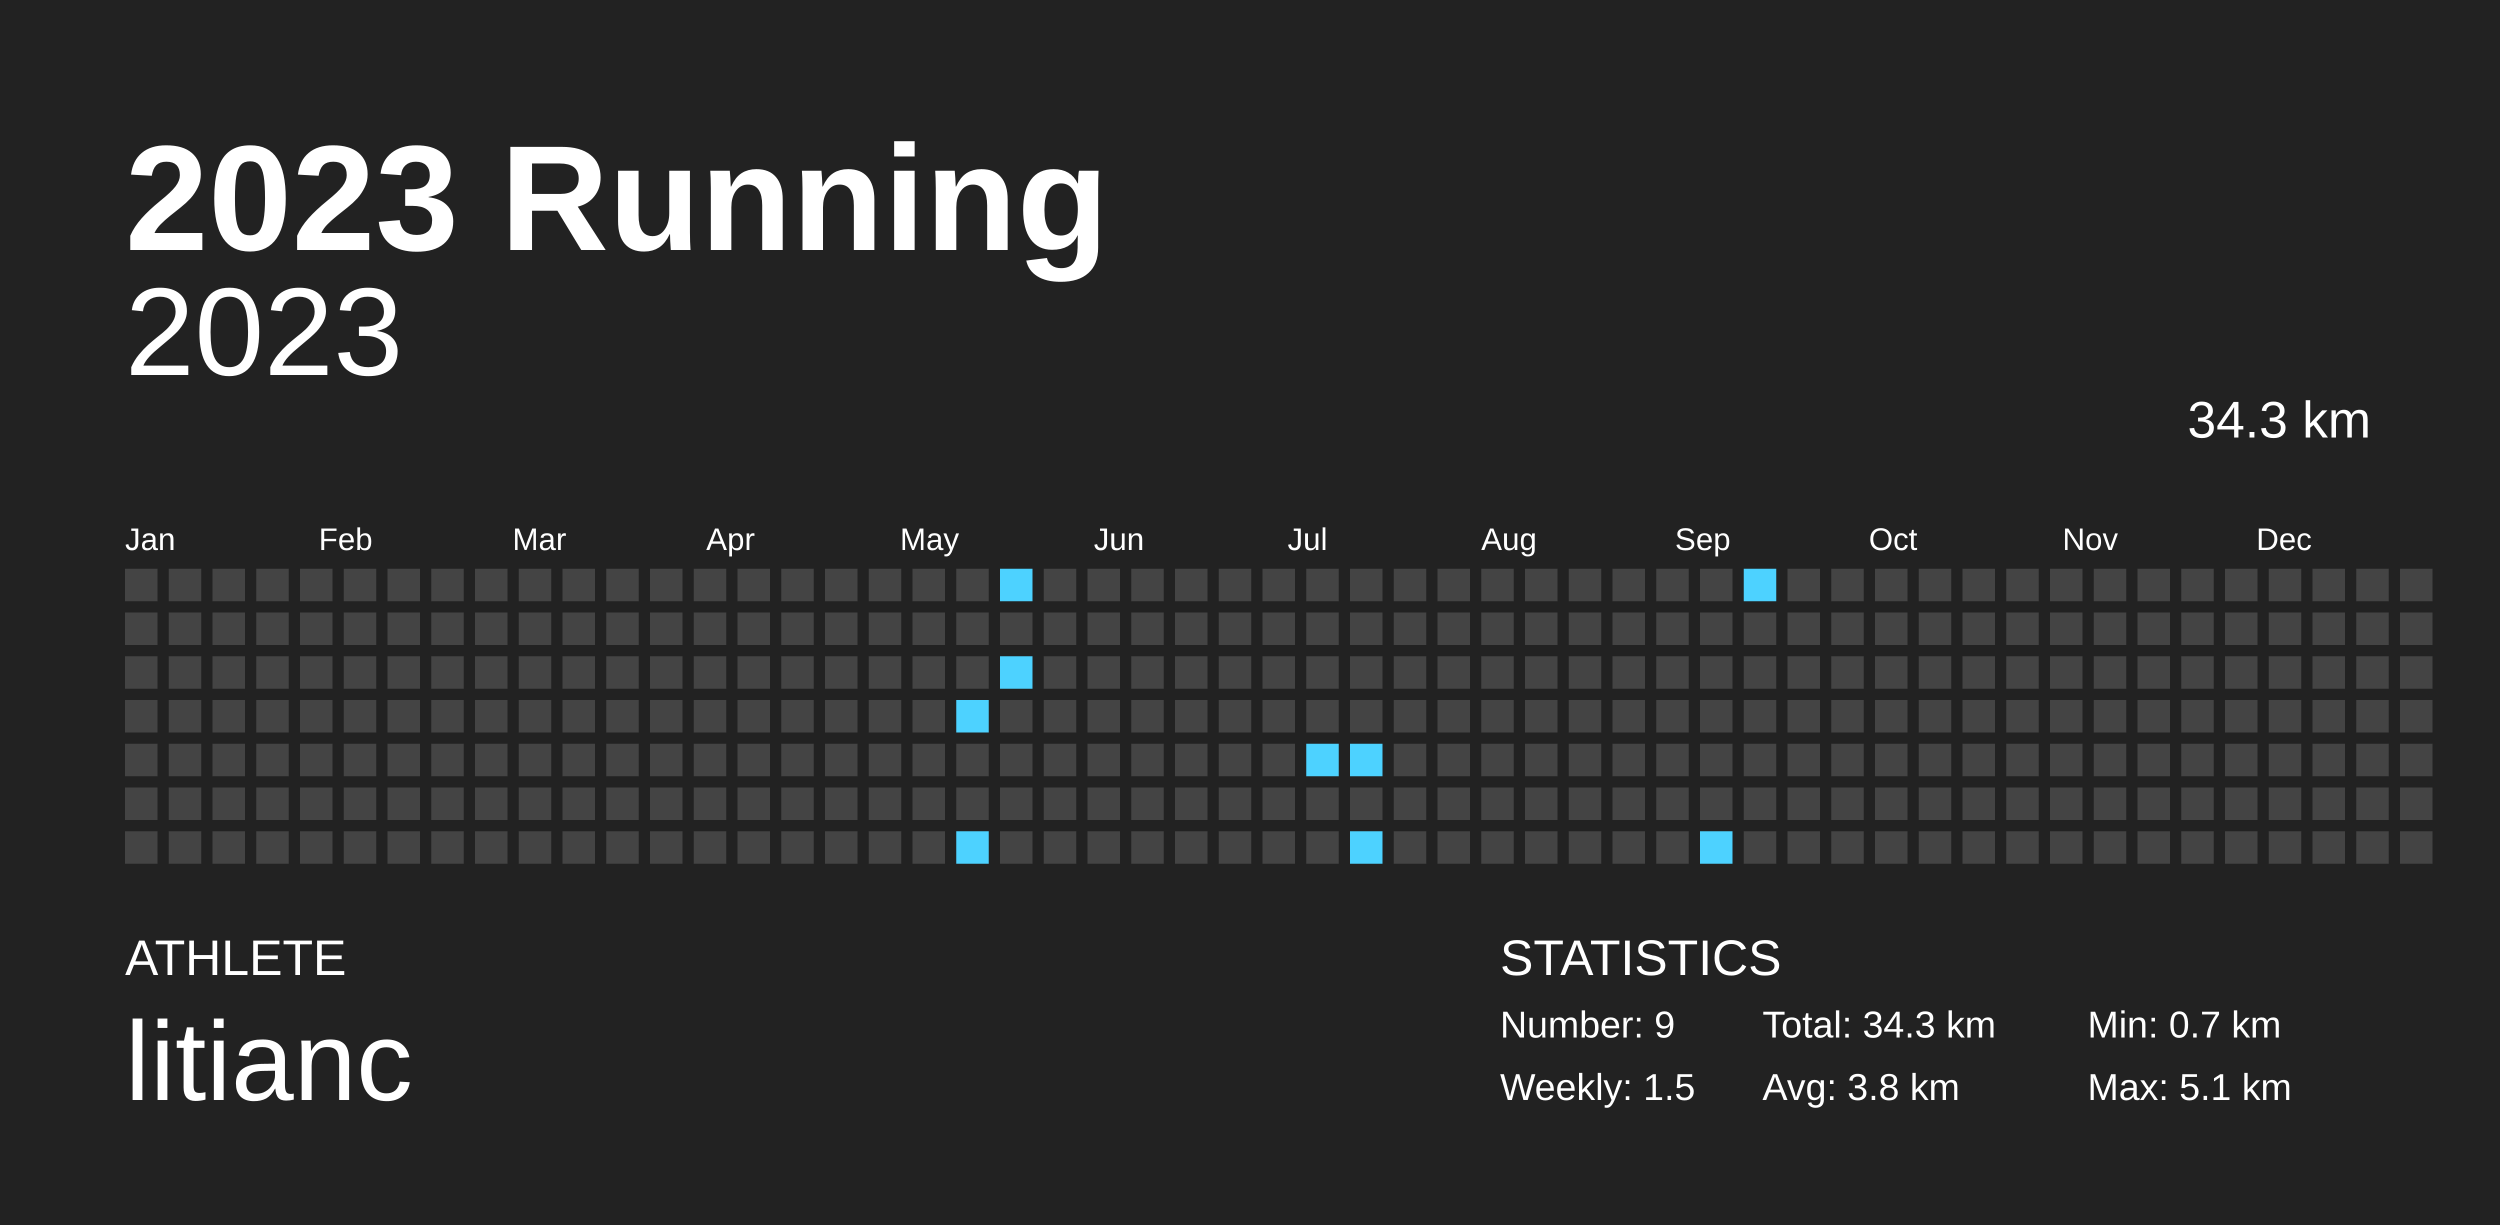
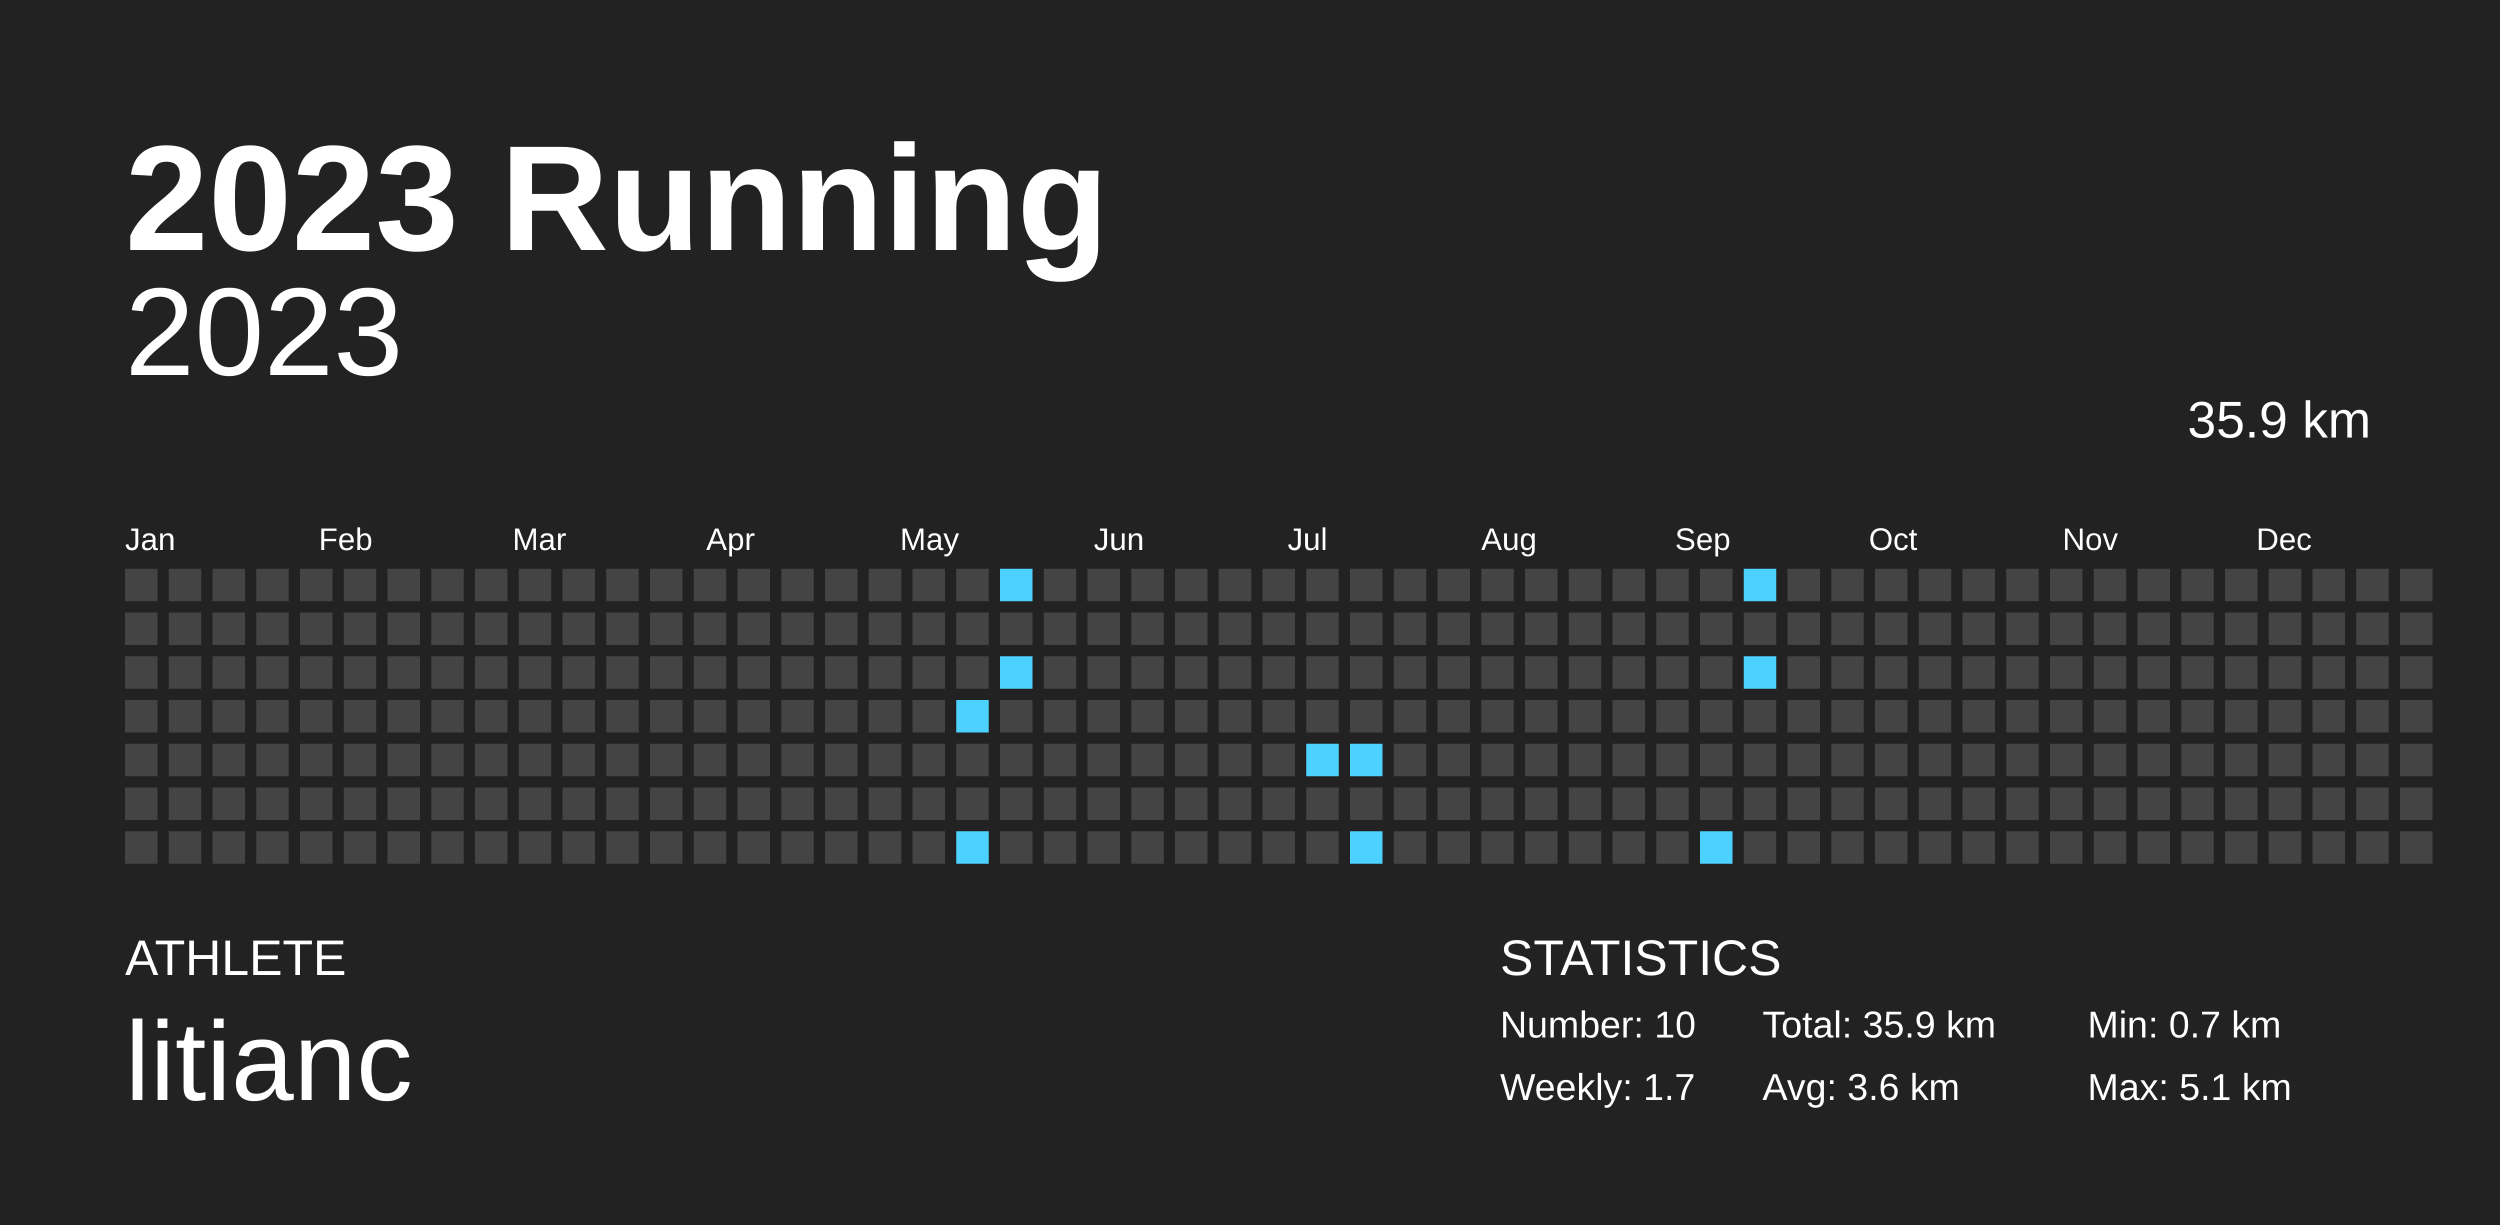
<svg xmlns="http://www.w3.org/2000/svg" baseProfile="full" height="98mm" version="1.1" viewBox="0,0,200,98" width="200mm">
  <defs />
  <rect fill="#222222" height="98" width="200" x="0" y="0" />
  <text fill="#FFFFFF" style="font-size:12px; font-family:Arial; font-weight:bold;" x="10" y="20">2023 Running</text>
  <text fill="#FFFFFF" style="font-size:4px; font-family:Arial" x="10" y="78">ATHLETE</text>
  <text fill="#FFFFFF" style="font-size:9px; font-family:Arial" x="10" y="88">litianc</text>
  <text fill="#FFFFFF" style="font-size:4px; font-family:Arial" x="120" y="78">STATISTICS</text>
-   <text fill="#FFFFFF" style="font-size:3px; font-family:Arial" x="120" y="83">Number: 9</text>
-   <text fill="#FFFFFF" style="font-size:3px; font-family:Arial" x="120" y="88">Weekly: 1.5</text>
-   <text fill="#FFFFFF" style="font-size:3px; font-family:Arial" x="141" y="83">Total: 34.3 km</text>
-   <text fill="#FFFFFF" style="font-size:3px; font-family:Arial" x="141" y="88">Avg: 3.8 km</text>
+   <text fill="#FFFFFF" style="font-size:3px; font-family:Arial" x="120" y="83">Number: 10</text>
+   <text fill="#FFFFFF" style="font-size:3px; font-family:Arial" x="120" y="88">Weekly: 1.7</text>
+   <text fill="#FFFFFF" style="font-size:3px; font-family:Arial" x="141" y="83">Total: 35.9 km</text>
+   <text fill="#FFFFFF" style="font-size:3px; font-family:Arial" x="141" y="88">Avg: 3.6 km</text>
  <text fill="#FFFFFF" style="font-size:3px; font-family:Arial" x="167" y="83">Min: 0.7 km</text>
  <text fill="#FFFFFF" style="font-size:3px; font-family:Arial" x="167" y="88">Max: 5.1 km</text>
  <text alignment-baseline="hanging" fill="#FFFFFF" style="font-size:10.0px; font-family:Arial;" x="10" y="30">2023</text>
-   <text alignment-baseline="hanging" fill="#FFFFFF" style="font-size:4.125px; font-family:Arial;" x="175" y="35">34.3 km</text>
+   <text alignment-baseline="hanging" fill="#FFFFFF" style="font-size:4.125px; font-family:Arial;" x="175" y="35">35.9 km</text>
  <text fill="#FFFFFF" style="font-size:2.5px; font-family:Arial" x="10.0" y="44">Jan</text>
  <text fill="#FFFFFF" style="font-size:2.5px; font-family:Arial" x="25.5" y="44">Feb</text>
  <text fill="#FFFFFF" style="font-size:2.5px; font-family:Arial" x="41.0" y="44">Mar</text>
  <text fill="#FFFFFF" style="font-size:2.5px; font-family:Arial" x="56.5" y="44">Apr</text>
  <text fill="#FFFFFF" style="font-size:2.5px; font-family:Arial" x="72.0" y="44">May</text>
  <text fill="#FFFFFF" style="font-size:2.5px; font-family:Arial" x="87.5" y="44">Jun</text>
  <text fill="#FFFFFF" style="font-size:2.5px; font-family:Arial" x="103.0" y="44">Jul</text>
  <text fill="#FFFFFF" style="font-size:2.5px; font-family:Arial" x="118.5" y="44">Aug</text>
  <text fill="#FFFFFF" style="font-size:2.5px; font-family:Arial" x="134.0" y="44">Sep</text>
  <text fill="#FFFFFF" style="font-size:2.5px; font-family:Arial" x="149.5" y="44">Oct</text>
  <text fill="#FFFFFF" style="font-size:2.5px; font-family:Arial" x="165.0" y="44">Nov</text>
  <text fill="#FFFFFF" style="font-size:2.5px; font-family:Arial" x="180.5" y="44">Dec</text>
  <rect fill="#444444" height="2.6" width="2.6" x="10.0" y="45.5" />
  <rect fill="#444444" height="2.6" width="2.6" x="10.0" y="49.0" />
  <rect fill="#444444" height="2.6" width="2.6" x="10.0" y="52.5" />
  <rect fill="#444444" height="2.6" width="2.6" x="10.0" y="56.0" />
  <rect fill="#444444" height="2.6" width="2.6" x="10.0" y="59.5" />
  <rect fill="#444444" height="2.6" width="2.6" x="10.0" y="63.0" />
  <rect fill="#444444" height="2.6" width="2.6" x="10.0" y="66.5" />
  <rect fill="#444444" height="2.6" width="2.6" x="13.5" y="45.5" />
  <rect fill="#444444" height="2.6" width="2.6" x="13.5" y="49.0" />
  <rect fill="#444444" height="2.6" width="2.6" x="13.5" y="52.5" />
  <rect fill="#444444" height="2.6" width="2.6" x="13.5" y="56.0" />
  <rect fill="#444444" height="2.6" width="2.6" x="13.5" y="59.5" />
  <rect fill="#444444" height="2.6" width="2.6" x="13.5" y="63.0" />
  <rect fill="#444444" height="2.6" width="2.6" x="13.5" y="66.5" />
  <rect fill="#444444" height="2.6" width="2.6" x="17.0" y="45.5" />
  <rect fill="#444444" height="2.6" width="2.6" x="17.0" y="49.0" />
  <rect fill="#444444" height="2.6" width="2.6" x="17.0" y="52.5" />
  <rect fill="#444444" height="2.6" width="2.6" x="17.0" y="56.0" />
  <rect fill="#444444" height="2.6" width="2.6" x="17.0" y="59.5" />
  <rect fill="#444444" height="2.6" width="2.6" x="17.0" y="63.0" />
  <rect fill="#444444" height="2.6" width="2.6" x="17.0" y="66.5" />
  <rect fill="#444444" height="2.6" width="2.6" x="20.5" y="45.5" />
  <rect fill="#444444" height="2.6" width="2.6" x="20.5" y="49.0" />
  <rect fill="#444444" height="2.6" width="2.6" x="20.5" y="52.5" />
  <rect fill="#444444" height="2.6" width="2.6" x="20.5" y="56.0" />
  <rect fill="#444444" height="2.6" width="2.6" x="20.5" y="59.5" />
  <rect fill="#444444" height="2.6" width="2.6" x="20.5" y="63.0" />
  <rect fill="#444444" height="2.6" width="2.6" x="20.5" y="66.5" />
  <rect fill="#444444" height="2.6" width="2.6" x="24.0" y="45.5" />
  <rect fill="#444444" height="2.6" width="2.6" x="24.0" y="49.0" />
  <rect fill="#444444" height="2.6" width="2.6" x="24.0" y="52.5" />
  <rect fill="#444444" height="2.6" width="2.6" x="24.0" y="56.0" />
  <rect fill="#444444" height="2.6" width="2.6" x="24.0" y="59.5" />
  <rect fill="#444444" height="2.6" width="2.6" x="24.0" y="63.0" />
  <rect fill="#444444" height="2.6" width="2.6" x="24.0" y="66.5" />
  <rect fill="#444444" height="2.6" width="2.6" x="27.5" y="45.5" />
  <rect fill="#444444" height="2.6" width="2.6" x="27.5" y="49.0" />
  <rect fill="#444444" height="2.6" width="2.6" x="27.5" y="52.5" />
  <rect fill="#444444" height="2.6" width="2.6" x="27.5" y="56.0" />
  <rect fill="#444444" height="2.6" width="2.6" x="27.5" y="59.5" />
  <rect fill="#444444" height="2.6" width="2.6" x="27.5" y="63.0" />
  <rect fill="#444444" height="2.6" width="2.6" x="27.5" y="66.5" />
  <rect fill="#444444" height="2.6" width="2.6" x="31.0" y="45.5" />
  <rect fill="#444444" height="2.6" width="2.6" x="31.0" y="49.0" />
  <rect fill="#444444" height="2.6" width="2.6" x="31.0" y="52.5" />
  <rect fill="#444444" height="2.6" width="2.6" x="31.0" y="56.0" />
  <rect fill="#444444" height="2.6" width="2.6" x="31.0" y="59.5" />
  <rect fill="#444444" height="2.6" width="2.6" x="31.0" y="63.0" />
  <rect fill="#444444" height="2.6" width="2.6" x="31.0" y="66.5" />
  <rect fill="#444444" height="2.6" width="2.6" x="34.5" y="45.5" />
  <rect fill="#444444" height="2.6" width="2.6" x="34.5" y="49.0" />
  <rect fill="#444444" height="2.6" width="2.6" x="34.5" y="52.5" />
  <rect fill="#444444" height="2.6" width="2.6" x="34.5" y="56.0" />
  <rect fill="#444444" height="2.6" width="2.6" x="34.5" y="59.5" />
  <rect fill="#444444" height="2.6" width="2.6" x="34.5" y="63.0" />
  <rect fill="#444444" height="2.6" width="2.6" x="34.5" y="66.5" />
  <rect fill="#444444" height="2.6" width="2.6" x="38.0" y="45.5" />
  <rect fill="#444444" height="2.6" width="2.6" x="38.0" y="49.0" />
  <rect fill="#444444" height="2.6" width="2.6" x="38.0" y="52.5" />
  <rect fill="#444444" height="2.6" width="2.6" x="38.0" y="56.0" />
  <rect fill="#444444" height="2.6" width="2.6" x="38.0" y="59.5" />
  <rect fill="#444444" height="2.6" width="2.6" x="38.0" y="63.0" />
  <rect fill="#444444" height="2.6" width="2.6" x="38.0" y="66.5" />
  <rect fill="#444444" height="2.6" width="2.6" x="41.5" y="45.5" />
  <rect fill="#444444" height="2.6" width="2.6" x="41.5" y="49.0" />
  <rect fill="#444444" height="2.6" width="2.6" x="41.5" y="52.5" />
  <rect fill="#444444" height="2.6" width="2.6" x="41.5" y="56.0" />
  <rect fill="#444444" height="2.6" width="2.6" x="41.5" y="59.5" />
  <rect fill="#444444" height="2.6" width="2.6" x="41.5" y="63.0" />
  <rect fill="#444444" height="2.6" width="2.6" x="41.5" y="66.5" />
  <rect fill="#444444" height="2.6" width="2.6" x="45.0" y="45.5" />
  <rect fill="#444444" height="2.6" width="2.6" x="45.0" y="49.0" />
  <rect fill="#444444" height="2.6" width="2.6" x="45.0" y="52.5" />
  <rect fill="#444444" height="2.6" width="2.6" x="45.0" y="56.0" />
  <rect fill="#444444" height="2.6" width="2.6" x="45.0" y="59.5" />
  <rect fill="#444444" height="2.6" width="2.6" x="45.0" y="63.0" />
  <rect fill="#444444" height="2.6" width="2.6" x="45.0" y="66.5" />
  <rect fill="#444444" height="2.6" width="2.6" x="48.5" y="45.5" />
  <rect fill="#444444" height="2.6" width="2.6" x="48.5" y="49.0" />
  <rect fill="#444444" height="2.6" width="2.6" x="48.5" y="52.5" />
  <rect fill="#444444" height="2.6" width="2.6" x="48.5" y="56.0" />
  <rect fill="#444444" height="2.6" width="2.6" x="48.5" y="59.5" />
  <rect fill="#444444" height="2.6" width="2.6" x="48.5" y="63.0" />
  <rect fill="#444444" height="2.6" width="2.6" x="48.5" y="66.5" />
  <rect fill="#444444" height="2.6" width="2.6" x="52.0" y="45.5" />
  <rect fill="#444444" height="2.6" width="2.6" x="52.0" y="49.0" />
  <rect fill="#444444" height="2.6" width="2.6" x="52.0" y="52.5" />
  <rect fill="#444444" height="2.6" width="2.6" x="52.0" y="56.0" />
  <rect fill="#444444" height="2.6" width="2.6" x="52.0" y="59.5" />
  <rect fill="#444444" height="2.6" width="2.6" x="52.0" y="63.0" />
  <rect fill="#444444" height="2.6" width="2.6" x="52.0" y="66.5" />
  <rect fill="#444444" height="2.6" width="2.6" x="55.5" y="45.5" />
  <rect fill="#444444" height="2.6" width="2.6" x="55.5" y="49.0" />
  <rect fill="#444444" height="2.6" width="2.6" x="55.5" y="52.5" />
  <rect fill="#444444" height="2.6" width="2.6" x="55.5" y="56.0" />
  <rect fill="#444444" height="2.6" width="2.6" x="55.5" y="59.5" />
  <rect fill="#444444" height="2.6" width="2.6" x="55.5" y="63.0" />
  <rect fill="#444444" height="2.6" width="2.6" x="55.5" y="66.5" />
  <rect fill="#444444" height="2.6" width="2.6" x="59.0" y="45.5" />
  <rect fill="#444444" height="2.6" width="2.6" x="59.0" y="49.0" />
  <rect fill="#444444" height="2.6" width="2.6" x="59.0" y="52.5" />
  <rect fill="#444444" height="2.6" width="2.6" x="59.0" y="56.0" />
  <rect fill="#444444" height="2.6" width="2.6" x="59.0" y="59.5" />
  <rect fill="#444444" height="2.6" width="2.6" x="59.0" y="63.0" />
  <rect fill="#444444" height="2.6" width="2.6" x="59.0" y="66.5" />
  <rect fill="#444444" height="2.6" width="2.6" x="62.5" y="45.5" />
  <rect fill="#444444" height="2.6" width="2.6" x="62.5" y="49.0" />
  <rect fill="#444444" height="2.6" width="2.6" x="62.5" y="52.5" />
  <rect fill="#444444" height="2.6" width="2.6" x="62.5" y="56.0" />
  <rect fill="#444444" height="2.6" width="2.6" x="62.5" y="59.5" />
  <rect fill="#444444" height="2.6" width="2.6" x="62.5" y="63.0" />
  <rect fill="#444444" height="2.6" width="2.6" x="62.5" y="66.5" />
  <rect fill="#444444" height="2.6" width="2.6" x="66.0" y="45.5" />
  <rect fill="#444444" height="2.6" width="2.6" x="66.0" y="49.0" />
  <rect fill="#444444" height="2.6" width="2.6" x="66.0" y="52.5" />
  <rect fill="#444444" height="2.6" width="2.6" x="66.0" y="56.0" />
  <rect fill="#444444" height="2.6" width="2.6" x="66.0" y="59.5" />
  <rect fill="#444444" height="2.6" width="2.6" x="66.0" y="63.0" />
  <rect fill="#444444" height="2.6" width="2.6" x="66.0" y="66.5" />
  <rect fill="#444444" height="2.6" width="2.6" x="69.5" y="45.5" />
  <rect fill="#444444" height="2.6" width="2.6" x="69.5" y="49.0" />
  <rect fill="#444444" height="2.6" width="2.6" x="69.5" y="52.5" />
  <rect fill="#444444" height="2.6" width="2.6" x="69.5" y="56.0" />
  <rect fill="#444444" height="2.6" width="2.6" x="69.5" y="59.5" />
  <rect fill="#444444" height="2.6" width="2.6" x="69.5" y="63.0" />
  <rect fill="#444444" height="2.6" width="2.6" x="69.5" y="66.5" />
  <rect fill="#444444" height="2.6" width="2.6" x="73.0" y="45.5" />
  <rect fill="#444444" height="2.6" width="2.6" x="73.0" y="49.0" />
  <rect fill="#444444" height="2.6" width="2.6" x="73.0" y="52.5" />
  <rect fill="#444444" height="2.6" width="2.6" x="73.0" y="56.0" />
  <rect fill="#444444" height="2.6" width="2.6" x="73.0" y="59.5" />
  <rect fill="#444444" height="2.6" width="2.6" x="73.0" y="63.0" />
  <rect fill="#444444" height="2.6" width="2.6" x="73.0" y="66.5" />
  <rect fill="#444444" height="2.6" width="2.6" x="76.5" y="45.5" />
  <rect fill="#444444" height="2.6" width="2.6" x="76.5" y="49.0" />
  <rect fill="#444444" height="2.6" width="2.6" x="76.5" y="52.5" />
  <rect fill="#4dd2ff" height="2.6" width="2.6" x="76.5" y="56.0" />
  <rect fill="#444444" height="2.6" width="2.6" x="76.5" y="59.5" />
  <rect fill="#444444" height="2.6" width="2.6" x="76.5" y="63.0" />
  <rect fill="#4dd2ff" height="2.6" width="2.6" x="76.5" y="66.5" />
  <rect fill="#4dd2ff" height="2.6" width="2.6" x="80.0" y="45.5" />
  <rect fill="#444444" height="2.6" width="2.6" x="80.0" y="49.0" />
  <rect fill="#4dd2ff" height="2.6" width="2.6" x="80.0" y="52.5" />
  <rect fill="#444444" height="2.6" width="2.6" x="80.0" y="56.0" />
  <rect fill="#444444" height="2.6" width="2.6" x="80.0" y="59.5" />
  <rect fill="#444444" height="2.6" width="2.6" x="80.0" y="63.0" />
  <rect fill="#444444" height="2.6" width="2.6" x="80.0" y="66.5" />
  <rect fill="#444444" height="2.6" width="2.6" x="83.5" y="45.5" />
  <rect fill="#444444" height="2.6" width="2.6" x="83.5" y="49.0" />
  <rect fill="#444444" height="2.6" width="2.6" x="83.5" y="52.5" />
  <rect fill="#444444" height="2.6" width="2.6" x="83.5" y="56.0" />
  <rect fill="#444444" height="2.6" width="2.6" x="83.5" y="59.5" />
  <rect fill="#444444" height="2.6" width="2.6" x="83.5" y="63.0" />
  <rect fill="#444444" height="2.6" width="2.6" x="83.5" y="66.5" />
  <rect fill="#444444" height="2.6" width="2.6" x="87.0" y="45.5" />
  <rect fill="#444444" height="2.6" width="2.6" x="87.0" y="49.0" />
  <rect fill="#444444" height="2.6" width="2.6" x="87.0" y="52.5" />
  <rect fill="#444444" height="2.6" width="2.6" x="87.0" y="56.0" />
  <rect fill="#444444" height="2.6" width="2.6" x="87.0" y="59.5" />
  <rect fill="#444444" height="2.6" width="2.6" x="87.0" y="63.0" />
  <rect fill="#444444" height="2.6" width="2.6" x="87.0" y="66.5" />
  <rect fill="#444444" height="2.6" width="2.6" x="90.5" y="45.5" />
  <rect fill="#444444" height="2.6" width="2.6" x="90.5" y="49.0" />
  <rect fill="#444444" height="2.6" width="2.6" x="90.5" y="52.5" />
  <rect fill="#444444" height="2.6" width="2.6" x="90.5" y="56.0" />
  <rect fill="#444444" height="2.6" width="2.6" x="90.5" y="59.5" />
  <rect fill="#444444" height="2.6" width="2.6" x="90.5" y="63.0" />
  <rect fill="#444444" height="2.6" width="2.6" x="90.5" y="66.5" />
  <rect fill="#444444" height="2.6" width="2.6" x="94.0" y="45.5" />
  <rect fill="#444444" height="2.6" width="2.6" x="94.0" y="49.0" />
  <rect fill="#444444" height="2.6" width="2.6" x="94.0" y="52.5" />
  <rect fill="#444444" height="2.6" width="2.6" x="94.0" y="56.0" />
  <rect fill="#444444" height="2.6" width="2.6" x="94.0" y="59.5" />
  <rect fill="#444444" height="2.6" width="2.6" x="94.0" y="63.0" />
  <rect fill="#444444" height="2.6" width="2.6" x="94.0" y="66.5" />
  <rect fill="#444444" height="2.6" width="2.6" x="97.5" y="45.5" />
  <rect fill="#444444" height="2.6" width="2.6" x="97.5" y="49.0" />
  <rect fill="#444444" height="2.6" width="2.6" x="97.5" y="52.5" />
  <rect fill="#444444" height="2.6" width="2.6" x="97.5" y="56.0" />
  <rect fill="#444444" height="2.6" width="2.6" x="97.5" y="59.5" />
  <rect fill="#444444" height="2.6" width="2.6" x="97.5" y="63.0" />
  <rect fill="#444444" height="2.6" width="2.6" x="97.5" y="66.5" />
  <rect fill="#444444" height="2.6" width="2.6" x="101.0" y="45.5" />
  <rect fill="#444444" height="2.6" width="2.6" x="101.0" y="49.0" />
  <rect fill="#444444" height="2.6" width="2.6" x="101.0" y="52.5" />
  <rect fill="#444444" height="2.6" width="2.6" x="101.0" y="56.0" />
  <rect fill="#444444" height="2.6" width="2.6" x="101.0" y="59.5" />
  <rect fill="#444444" height="2.6" width="2.6" x="101.0" y="63.0" />
  <rect fill="#444444" height="2.6" width="2.6" x="101.0" y="66.5" />
  <rect fill="#444444" height="2.6" width="2.6" x="104.5" y="45.5" />
  <rect fill="#444444" height="2.6" width="2.6" x="104.5" y="49.0" />
  <rect fill="#444444" height="2.6" width="2.6" x="104.5" y="52.5" />
  <rect fill="#444444" height="2.6" width="2.6" x="104.5" y="56.0" />
  <rect fill="#4dd2ff" height="2.6" width="2.6" x="104.5" y="59.5" />
  <rect fill="#444444" height="2.6" width="2.6" x="104.5" y="63.0" />
  <rect fill="#444444" height="2.6" width="2.6" x="104.5" y="66.5" />
  <rect fill="#444444" height="2.6" width="2.6" x="108.0" y="45.5" />
  <rect fill="#444444" height="2.6" width="2.6" x="108.0" y="49.0" />
  <rect fill="#444444" height="2.6" width="2.6" x="108.0" y="52.5" />
  <rect fill="#444444" height="2.6" width="2.6" x="108.0" y="56.0" />
  <rect fill="#4dd2ff" height="2.6" width="2.6" x="108.0" y="59.5" />
  <rect fill="#444444" height="2.6" width="2.6" x="108.0" y="63.0" />
  <rect fill="#4dd2ff" height="2.6" width="2.6" x="108.0" y="66.5" />
  <rect fill="#444444" height="2.6" width="2.6" x="111.5" y="45.5" />
  <rect fill="#444444" height="2.6" width="2.6" x="111.5" y="49.0" />
  <rect fill="#444444" height="2.6" width="2.6" x="111.5" y="52.5" />
  <rect fill="#444444" height="2.6" width="2.6" x="111.5" y="56.0" />
  <rect fill="#444444" height="2.6" width="2.6" x="111.5" y="59.5" />
  <rect fill="#444444" height="2.6" width="2.6" x="111.5" y="63.0" />
  <rect fill="#444444" height="2.6" width="2.6" x="111.5" y="66.5" />
  <rect fill="#444444" height="2.6" width="2.6" x="115.0" y="45.5" />
  <rect fill="#444444" height="2.6" width="2.6" x="115.0" y="49.0" />
  <rect fill="#444444" height="2.6" width="2.6" x="115.0" y="52.5" />
  <rect fill="#444444" height="2.6" width="2.6" x="115.0" y="56.0" />
  <rect fill="#444444" height="2.6" width="2.6" x="115.0" y="59.5" />
  <rect fill="#444444" height="2.6" width="2.6" x="115.0" y="63.0" />
  <rect fill="#444444" height="2.6" width="2.6" x="115.0" y="66.5" />
  <rect fill="#444444" height="2.6" width="2.6" x="118.5" y="45.5" />
  <rect fill="#444444" height="2.6" width="2.6" x="118.5" y="49.0" />
  <rect fill="#444444" height="2.6" width="2.6" x="118.5" y="52.5" />
  <rect fill="#444444" height="2.6" width="2.6" x="118.5" y="56.0" />
  <rect fill="#444444" height="2.6" width="2.6" x="118.5" y="59.5" />
  <rect fill="#444444" height="2.6" width="2.6" x="118.5" y="63.0" />
  <rect fill="#444444" height="2.6" width="2.6" x="118.5" y="66.5" />
  <rect fill="#444444" height="2.6" width="2.6" x="122.0" y="45.5" />
  <rect fill="#444444" height="2.6" width="2.6" x="122.0" y="49.0" />
  <rect fill="#444444" height="2.6" width="2.6" x="122.0" y="52.5" />
  <rect fill="#444444" height="2.6" width="2.6" x="122.0" y="56.0" />
  <rect fill="#444444" height="2.6" width="2.6" x="122.0" y="59.5" />
  <rect fill="#444444" height="2.6" width="2.6" x="122.0" y="63.0" />
  <rect fill="#444444" height="2.6" width="2.6" x="122.0" y="66.5" />
  <rect fill="#444444" height="2.6" width="2.6" x="125.5" y="45.5" />
  <rect fill="#444444" height="2.6" width="2.6" x="125.5" y="49.0" />
  <rect fill="#444444" height="2.6" width="2.6" x="125.5" y="52.5" />
  <rect fill="#444444" height="2.6" width="2.6" x="125.5" y="56.0" />
  <rect fill="#444444" height="2.6" width="2.6" x="125.5" y="59.5" />
  <rect fill="#444444" height="2.6" width="2.6" x="125.5" y="63.0" />
  <rect fill="#444444" height="2.6" width="2.6" x="125.5" y="66.5" />
  <rect fill="#444444" height="2.6" width="2.6" x="129.0" y="45.5" />
  <rect fill="#444444" height="2.6" width="2.6" x="129.0" y="49.0" />
  <rect fill="#444444" height="2.6" width="2.6" x="129.0" y="52.5" />
  <rect fill="#444444" height="2.6" width="2.6" x="129.0" y="56.0" />
  <rect fill="#444444" height="2.6" width="2.6" x="129.0" y="59.5" />
  <rect fill="#444444" height="2.6" width="2.6" x="129.0" y="63.0" />
  <rect fill="#444444" height="2.6" width="2.6" x="129.0" y="66.5" />
  <rect fill="#444444" height="2.6" width="2.6" x="132.5" y="45.5" />
  <rect fill="#444444" height="2.6" width="2.6" x="132.5" y="49.0" />
  <rect fill="#444444" height="2.6" width="2.6" x="132.5" y="52.5" />
  <rect fill="#444444" height="2.6" width="2.6" x="132.5" y="56.0" />
  <rect fill="#444444" height="2.6" width="2.6" x="132.5" y="59.5" />
  <rect fill="#444444" height="2.6" width="2.6" x="132.5" y="63.0" />
  <rect fill="#444444" height="2.6" width="2.6" x="132.5" y="66.5" />
  <rect fill="#444444" height="2.6" width="2.6" x="136.0" y="45.5" />
  <rect fill="#444444" height="2.6" width="2.6" x="136.0" y="49.0" />
  <rect fill="#444444" height="2.6" width="2.6" x="136.0" y="52.5" />
  <rect fill="#444444" height="2.6" width="2.6" x="136.0" y="56.0" />
  <rect fill="#444444" height="2.6" width="2.6" x="136.0" y="59.5" />
  <rect fill="#444444" height="2.6" width="2.6" x="136.0" y="63.0" />
  <rect fill="#4dd2ff" height="2.6" width="2.6" x="136.0" y="66.5" />
  <rect fill="#4dd2ff" height="2.6" width="2.6" x="139.5" y="45.5" />
  <rect fill="#444444" height="2.6" width="2.6" x="139.5" y="49.0" />
-   <rect fill="#444444" height="2.6" width="2.6" x="139.5" y="52.5" />
+   <rect fill="#4dd2ff" height="2.6" width="2.6" x="139.5" y="52.5" />
  <rect fill="#444444" height="2.6" width="2.6" x="139.5" y="56.0" />
  <rect fill="#444444" height="2.6" width="2.6" x="139.5" y="59.5" />
  <rect fill="#444444" height="2.6" width="2.6" x="139.5" y="63.0" />
  <rect fill="#444444" height="2.6" width="2.6" x="139.5" y="66.5" />
  <rect fill="#444444" height="2.6" width="2.6" x="143.0" y="45.5" />
  <rect fill="#444444" height="2.6" width="2.6" x="143.0" y="49.0" />
  <rect fill="#444444" height="2.6" width="2.6" x="143.0" y="52.5" />
  <rect fill="#444444" height="2.6" width="2.6" x="143.0" y="56.0" />
  <rect fill="#444444" height="2.6" width="2.6" x="143.0" y="59.5" />
  <rect fill="#444444" height="2.6" width="2.6" x="143.0" y="63.0" />
  <rect fill="#444444" height="2.6" width="2.6" x="143.0" y="66.5" />
  <rect fill="#444444" height="2.6" width="2.6" x="146.5" y="45.5" />
  <rect fill="#444444" height="2.6" width="2.6" x="146.5" y="49.0" />
  <rect fill="#444444" height="2.6" width="2.6" x="146.5" y="52.5" />
  <rect fill="#444444" height="2.6" width="2.6" x="146.5" y="56.0" />
  <rect fill="#444444" height="2.6" width="2.6" x="146.5" y="59.5" />
  <rect fill="#444444" height="2.6" width="2.6" x="146.5" y="63.0" />
  <rect fill="#444444" height="2.6" width="2.6" x="146.5" y="66.5" />
  <rect fill="#444444" height="2.6" width="2.6" x="150.0" y="45.5" />
  <rect fill="#444444" height="2.6" width="2.6" x="150.0" y="49.0" />
  <rect fill="#444444" height="2.6" width="2.6" x="150.0" y="52.5" />
  <rect fill="#444444" height="2.6" width="2.6" x="150.0" y="56.0" />
  <rect fill="#444444" height="2.6" width="2.6" x="150.0" y="59.5" />
  <rect fill="#444444" height="2.6" width="2.6" x="150.0" y="63.0" />
  <rect fill="#444444" height="2.6" width="2.6" x="150.0" y="66.5" />
  <rect fill="#444444" height="2.6" width="2.6" x="153.5" y="45.5" />
  <rect fill="#444444" height="2.6" width="2.6" x="153.5" y="49.0" />
  <rect fill="#444444" height="2.6" width="2.6" x="153.5" y="52.5" />
  <rect fill="#444444" height="2.6" width="2.6" x="153.5" y="56.0" />
  <rect fill="#444444" height="2.6" width="2.6" x="153.5" y="59.5" />
  <rect fill="#444444" height="2.6" width="2.6" x="153.5" y="63.0" />
  <rect fill="#444444" height="2.6" width="2.6" x="153.5" y="66.5" />
  <rect fill="#444444" height="2.6" width="2.6" x="157.0" y="45.5" />
  <rect fill="#444444" height="2.6" width="2.6" x="157.0" y="49.0" />
  <rect fill="#444444" height="2.6" width="2.6" x="157.0" y="52.5" />
  <rect fill="#444444" height="2.6" width="2.6" x="157.0" y="56.0" />
  <rect fill="#444444" height="2.6" width="2.6" x="157.0" y="59.5" />
  <rect fill="#444444" height="2.6" width="2.6" x="157.0" y="63.0" />
  <rect fill="#444444" height="2.6" width="2.6" x="157.0" y="66.5" />
  <rect fill="#444444" height="2.6" width="2.6" x="160.5" y="45.5" />
  <rect fill="#444444" height="2.6" width="2.6" x="160.5" y="49.0" />
  <rect fill="#444444" height="2.6" width="2.6" x="160.5" y="52.5" />
  <rect fill="#444444" height="2.6" width="2.6" x="160.5" y="56.0" />
  <rect fill="#444444" height="2.6" width="2.6" x="160.5" y="59.5" />
  <rect fill="#444444" height="2.6" width="2.6" x="160.5" y="63.0" />
  <rect fill="#444444" height="2.6" width="2.6" x="160.5" y="66.5" />
  <rect fill="#444444" height="2.6" width="2.6" x="164.0" y="45.5" />
  <rect fill="#444444" height="2.6" width="2.6" x="164.0" y="49.0" />
  <rect fill="#444444" height="2.6" width="2.6" x="164.0" y="52.5" />
  <rect fill="#444444" height="2.6" width="2.6" x="164.0" y="56.0" />
  <rect fill="#444444" height="2.6" width="2.6" x="164.0" y="59.5" />
  <rect fill="#444444" height="2.6" width="2.6" x="164.0" y="63.0" />
  <rect fill="#444444" height="2.6" width="2.6" x="164.0" y="66.5" />
  <rect fill="#444444" height="2.6" width="2.6" x="167.5" y="45.5" />
  <rect fill="#444444" height="2.6" width="2.6" x="167.5" y="49.0" />
  <rect fill="#444444" height="2.6" width="2.6" x="167.5" y="52.5" />
  <rect fill="#444444" height="2.6" width="2.6" x="167.5" y="56.0" />
  <rect fill="#444444" height="2.6" width="2.6" x="167.5" y="59.5" />
  <rect fill="#444444" height="2.6" width="2.6" x="167.5" y="63.0" />
  <rect fill="#444444" height="2.6" width="2.6" x="167.5" y="66.5" />
  <rect fill="#444444" height="2.6" width="2.6" x="171.0" y="45.5" />
  <rect fill="#444444" height="2.6" width="2.6" x="171.0" y="49.0" />
  <rect fill="#444444" height="2.6" width="2.6" x="171.0" y="52.5" />
  <rect fill="#444444" height="2.6" width="2.6" x="171.0" y="56.0" />
  <rect fill="#444444" height="2.6" width="2.6" x="171.0" y="59.5" />
  <rect fill="#444444" height="2.6" width="2.6" x="171.0" y="63.0" />
  <rect fill="#444444" height="2.6" width="2.6" x="171.0" y="66.5" />
  <rect fill="#444444" height="2.6" width="2.6" x="174.5" y="45.5" />
  <rect fill="#444444" height="2.6" width="2.6" x="174.5" y="49.0" />
  <rect fill="#444444" height="2.6" width="2.6" x="174.5" y="52.5" />
  <rect fill="#444444" height="2.6" width="2.6" x="174.5" y="56.0" />
  <rect fill="#444444" height="2.6" width="2.6" x="174.5" y="59.5" />
  <rect fill="#444444" height="2.6" width="2.6" x="174.5" y="63.0" />
  <rect fill="#444444" height="2.6" width="2.6" x="174.5" y="66.5" />
  <rect fill="#444444" height="2.6" width="2.6" x="178.0" y="45.5" />
  <rect fill="#444444" height="2.6" width="2.6" x="178.0" y="49.0" />
  <rect fill="#444444" height="2.6" width="2.6" x="178.0" y="52.5" />
  <rect fill="#444444" height="2.6" width="2.6" x="178.0" y="56.0" />
  <rect fill="#444444" height="2.6" width="2.6" x="178.0" y="59.5" />
  <rect fill="#444444" height="2.6" width="2.6" x="178.0" y="63.0" />
  <rect fill="#444444" height="2.6" width="2.6" x="178.0" y="66.5" />
  <rect fill="#444444" height="2.6" width="2.6" x="181.5" y="45.5" />
  <rect fill="#444444" height="2.6" width="2.6" x="181.5" y="49.0" />
  <rect fill="#444444" height="2.6" width="2.6" x="181.5" y="52.5" />
  <rect fill="#444444" height="2.6" width="2.6" x="181.5" y="56.0" />
  <rect fill="#444444" height="2.6" width="2.6" x="181.5" y="59.5" />
  <rect fill="#444444" height="2.6" width="2.6" x="181.5" y="63.0" />
  <rect fill="#444444" height="2.6" width="2.6" x="181.5" y="66.5" />
  <rect fill="#444444" height="2.6" width="2.6" x="185.0" y="45.5" />
  <rect fill="#444444" height="2.6" width="2.6" x="185.0" y="49.0" />
  <rect fill="#444444" height="2.6" width="2.6" x="185.0" y="52.5" />
  <rect fill="#444444" height="2.6" width="2.6" x="185.0" y="56.0" />
  <rect fill="#444444" height="2.6" width="2.6" x="185.0" y="59.5" />
  <rect fill="#444444" height="2.6" width="2.6" x="185.0" y="63.0" />
  <rect fill="#444444" height="2.6" width="2.6" x="185.0" y="66.5" />
  <rect fill="#444444" height="2.6" width="2.6" x="188.5" y="45.5" />
  <rect fill="#444444" height="2.6" width="2.6" x="188.5" y="49.0" />
  <rect fill="#444444" height="2.6" width="2.6" x="188.5" y="52.5" />
  <rect fill="#444444" height="2.6" width="2.6" x="188.5" y="56.0" />
  <rect fill="#444444" height="2.6" width="2.6" x="188.5" y="59.5" />
  <rect fill="#444444" height="2.6" width="2.6" x="188.5" y="63.0" />
  <rect fill="#444444" height="2.6" width="2.6" x="188.5" y="66.5" />
  <rect fill="#444444" height="2.6" width="2.6" x="192.0" y="45.5" />
  <rect fill="#444444" height="2.6" width="2.6" x="192.0" y="49.0" />
  <rect fill="#444444" height="2.6" width="2.6" x="192.0" y="52.5" />
  <rect fill="#444444" height="2.6" width="2.6" x="192.0" y="56.0" />
  <rect fill="#444444" height="2.6" width="2.6" x="192.0" y="59.5" />
  <rect fill="#444444" height="2.6" width="2.6" x="192.0" y="63.0" />
  <rect fill="#444444" height="2.6" width="2.6" x="192.0" y="66.5" />
</svg>
